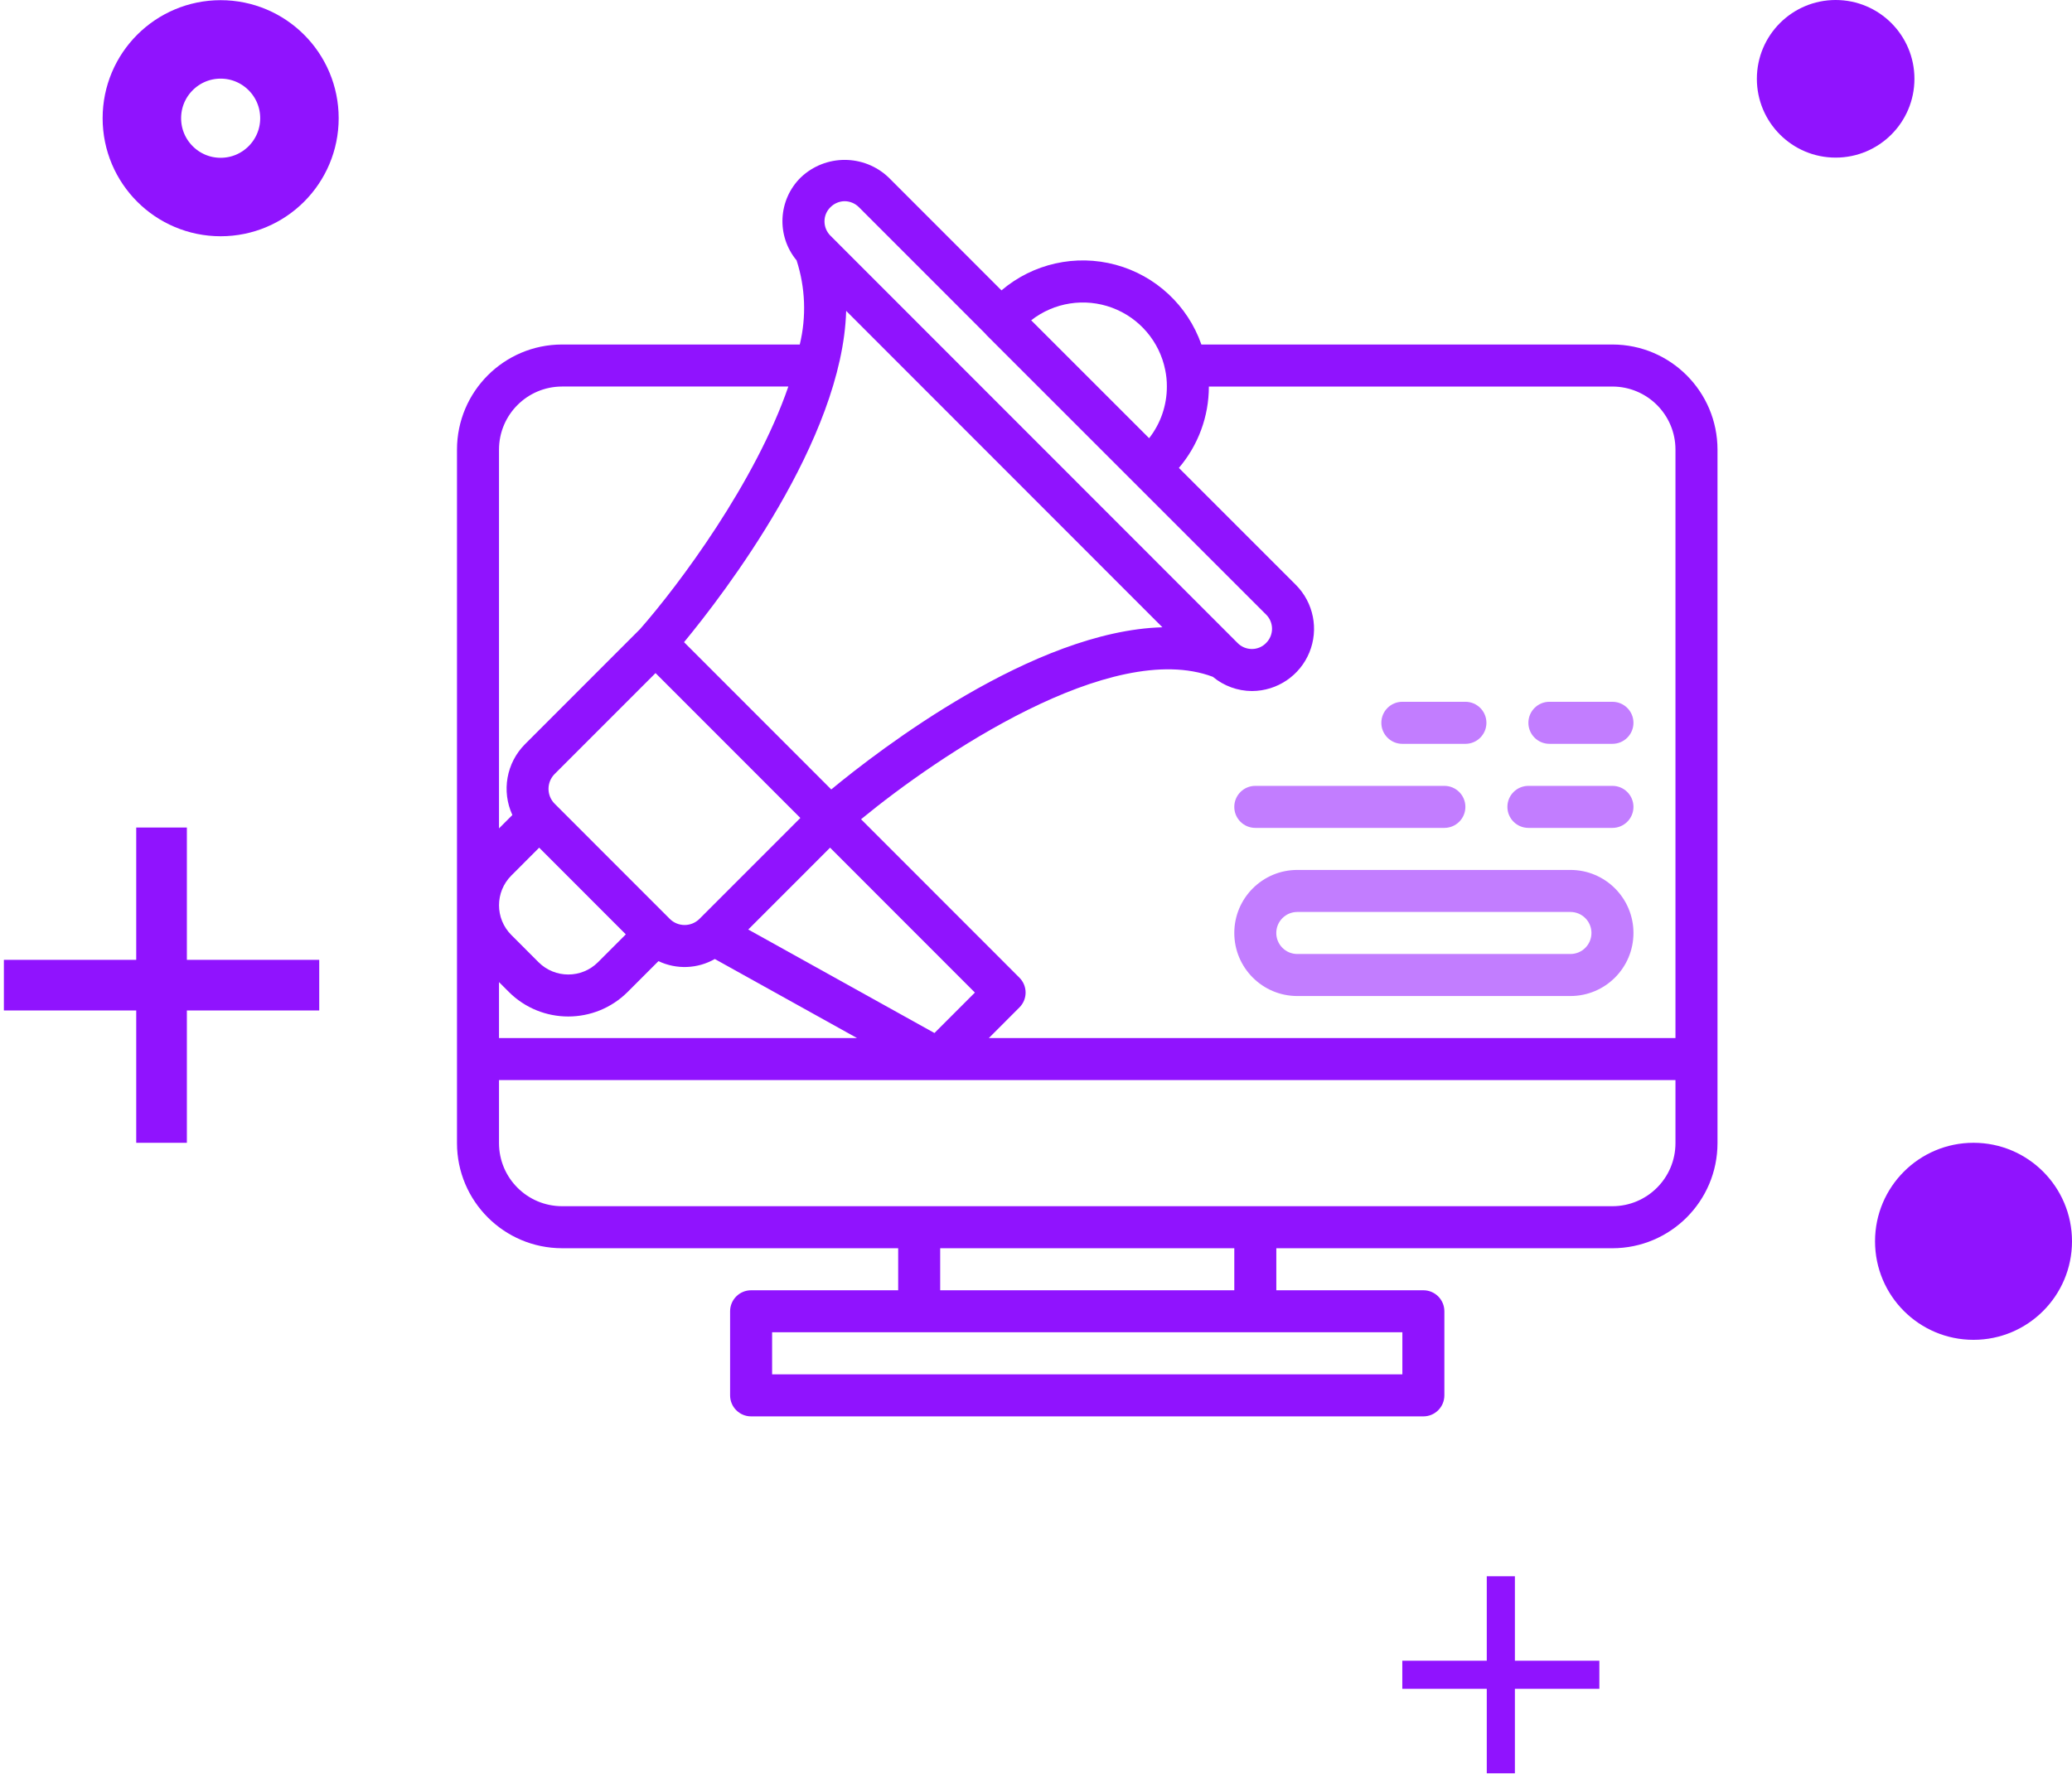
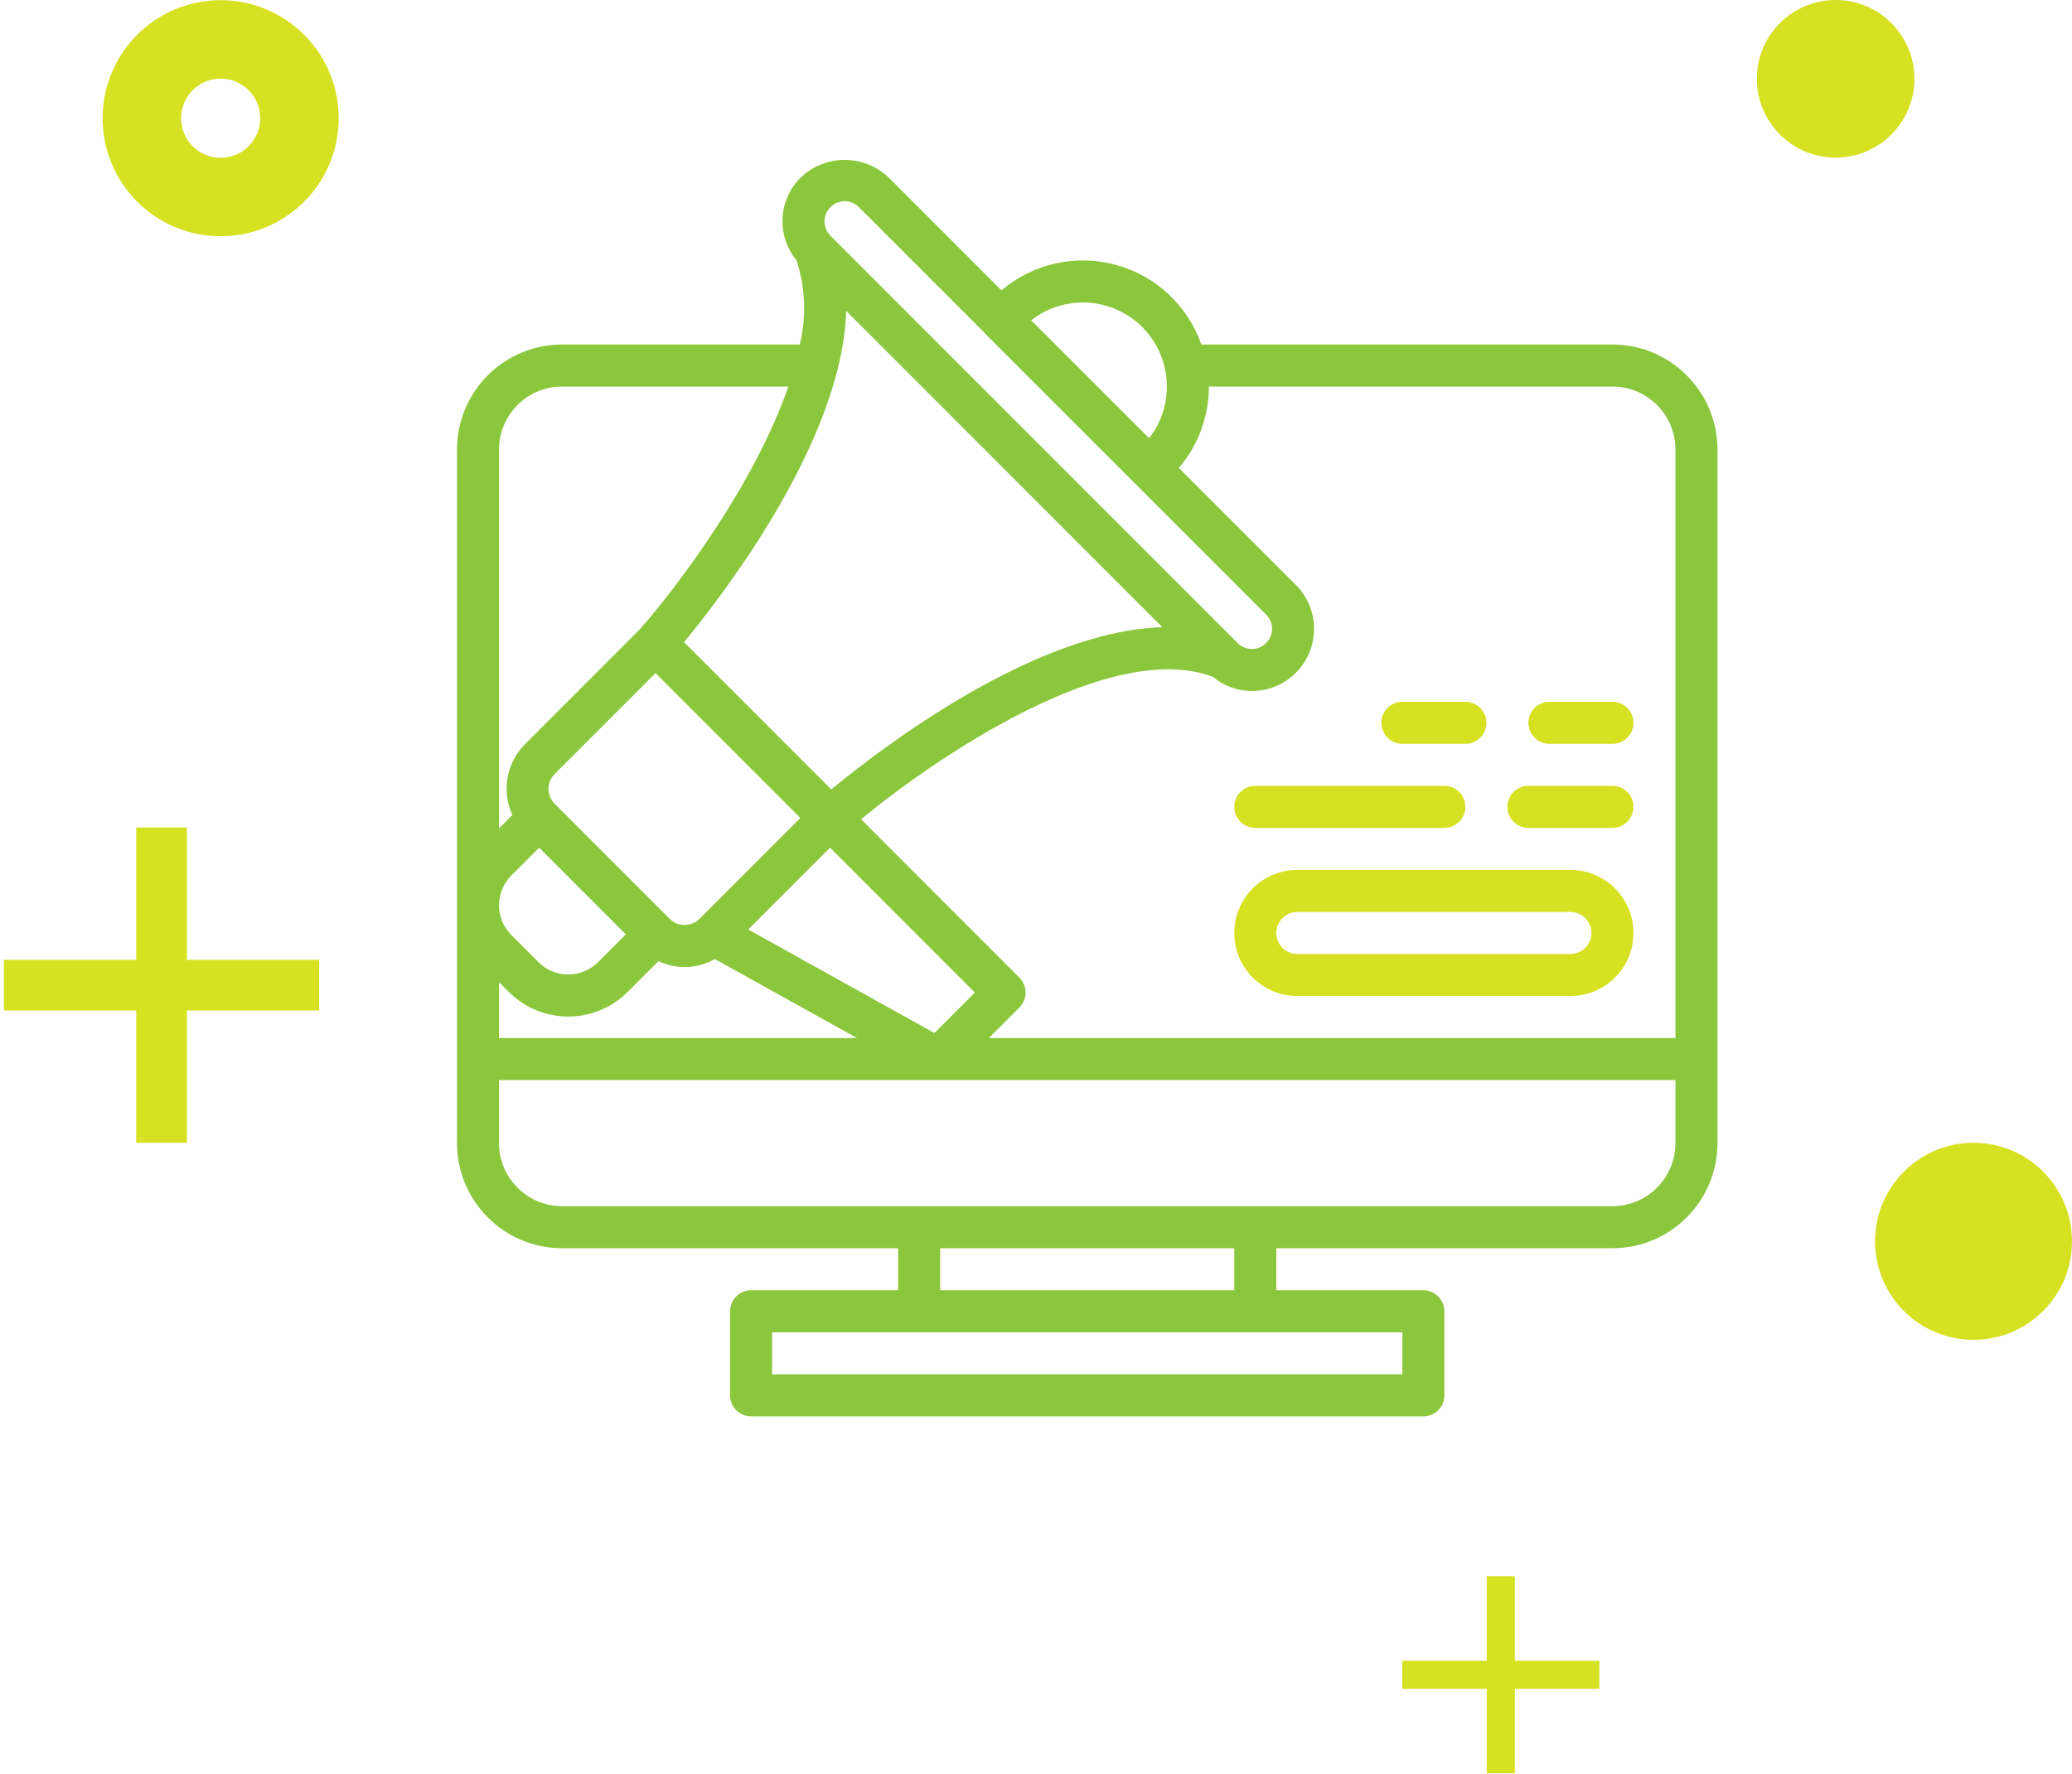
- <svg xmlns="http://www.w3.org/2000/svg" width="132" height="113">
-   <g transform="translate(-1)" fill="none" fill-rule="evenodd">
-     <g fill="#9013FE">
-       <path d="M9.679 52.733h3.226v20.09H9.679z" />
-       <path d="M21.337 61.164v3.226H1.247v-3.226z" />
-     </g>
-     <g fill="#9013FE">
-       <path d="M95.717 100.444h1.792V113h-1.792z" />
-       <path d="M102.89 105.826v1.792H90.336v-1.792z" />
-     </g>
-     <ellipse fill="#9013FE" cx="126.726" cy="79.1" rx="6.274" ry="6.278" />
-     <ellipse stroke="#9013FE" stroke-width="5" cx="15.057" cy="7.533" rx="5.019" ry="5.022" />
-     <ellipse fill="#9013FE" cx="117.943" cy="5.022" rx="5.019" ry="5.022" />
-     <g fill-rule="nonzero">
-       <path d="M103.723 21.953H77.536a7.998 7.998 0 0 0-12.735-3.45l-7.189-7.193a4.058 4.058 0 0 0-5.594-.006 3.91 3.91 0 0 0-.27 5.288 9.874 9.874 0 0 1 .203 5.361H36.805a6.702 6.702 0 0 0-6.692 6.696v44.196a6.702 6.702 0 0 0 6.692 6.696H58.22v2.679h-9.37c-.739 0-1.338.6-1.338 1.34v5.356c0 .74.6 1.34 1.338 1.34h42.828c.74 0 1.338-.6 1.338-1.34V83.56c0-.74-.599-1.34-1.338-1.34H82.31v-2.678h21.414a6.702 6.702 0 0 0 6.692-6.696V28.649a6.702 6.702 0 0 0-6.692-6.696zM71.847 19.61a5.354 5.354 0 0 1 3.386 3.97c.072.346.107.699.104 1.053a5.323 5.323 0 0 1-1.13 3.29l-7.514-7.513a5.349 5.349 0 0 1 5.154-.8zm-17.942-6.405a1.29 1.29 0 0 1 .901-.384c.344.002.672.14.914.384l8.02 8.025c.032.041.067.08.105.118L81.657 39.16a1.274 1.274 0 0 1 .007 1.808l-.013.013a1.25 1.25 0 0 1-.892.375h-.004a1.28 1.28 0 0 1-.912-.381L53.905 15.019a1.288 1.288 0 0 1-.38-.916c0-.339.137-.663.38-.899zm1 6.604l1.838 1.839 18.31 18.324c-8.206.23-18.03 7.8-21.097 10.334l-9.378-9.385c2.532-3.069 10.097-12.9 10.328-21.112zm-18.57 31.407a1.343 1.343 0 0 1 0-1.895l6.427-6.43 9.226 9.232-6.167 6.17-.26.26a1.34 1.34 0 0 1-1.893 0l-7.333-7.337zm4.534 8.325l-1.774 1.775a2.68 2.68 0 0 1-3.785 0l-1.735-1.736a2.68 2.68 0 0 1 0-3.788l1.774-1.776 5.52 5.525zm10.73-3.24l2.282-2.285 9.226 9.233-2.576 2.578-11.862-6.595 2.93-2.932zM32.79 28.648a4.02 4.02 0 0 1 4.015-4.017h14.418c-2.097 6.091-6.95 12.616-9.447 15.456l-7.335 7.34a4.015 4.015 0 0 0-.8 4.508l-.851.853v-24.14zm0 33.934l.626.627a5.358 5.358 0 0 0 7.57 0l1.962-1.962a3.883 3.883 0 0 0 3.59-.136l9.06 5.037H32.79v-3.566zm57.55 22.315v2.679H50.189v-2.679h40.15zM60.896 82.22v-2.68h18.737v2.679H60.896zm46.842-9.375a4.02 4.02 0 0 1-4.015 4.018H36.805a4.02 4.02 0 0 1-4.015-4.018v-4.018h74.948v4.018zm0-6.696H63.994l1.951-1.953a1.339 1.339 0 0 0 0-1.894l-10.09-10.097c4.93-4.058 15.943-11.508 22.41-9.077.7.582 1.58.903 2.49.907h.013a3.965 3.965 0 0 0 2.782-6.77l-7.448-7.448a7.979 7.979 0 0 0 1.911-5.185h25.71a4.02 4.02 0 0 1 4.015 4.017v37.5z" fill="#9013FE" />
-       <path d="M80.971 52.756h12.045a1.339 1.339 0 0 0 0-2.678H80.971a1.339 1.339 0 0 0 0 2.678zM90.34 47.4h4.015a1.339 1.339 0 0 0 0-2.68H90.34a1.339 1.339 0 0 0 0 2.68zm13.383-2.68h-4.015a1.339 1.339 0 0 0 0 2.679h4.015a1.339 1.339 0 0 0 0-2.678zm0 5.358H98.37a1.339 1.339 0 0 0 0 2.678h5.353a1.339 1.339 0 0 0 0-2.678zm-2.676 5.357h-17.4a4.016 4.016 0 0 0-4.014 4.017 4.016 4.016 0 0 0 4.015 4.018h17.398a4.017 4.017 0 0 0 4.016-4.018 4.016 4.016 0 0 0-4.015-4.017zm0 5.357h-17.4a1.339 1.339 0 0 1 0-2.679h17.4a1.339 1.339 0 0 1 0 2.679z" fill="#C27DFF" />
+ <svg xmlns="http://www.w3.org/2000/svg" width="132px" height="113px" viewBox="0 0 132 113" version="1.1">
+   <g id="Page-1" stroke="none" stroke-width="1" fill="none" fill-rule="evenodd">
+     <g id="Services" transform="translate(-157, -3740)">
+       <g id="section-7" transform="translate(156, 3726)">
+         <g id="brand-awareness">
+           <g id="ic_brand_awareness" transform="translate(0, 14)">
+             <g id="Group-2" transform="translate(0, 52.73333)" fill="#d6e122">
+               <rect id="Rectangle" x="9.679" y="0" width="3.226" height="20.089" />
+               <rect id="Rectangle" transform="translate(11.29245, 10.04444) rotate(90) translate(-11.29245, -10.04444) " x="9.679" y="0" width="3.226" height="20.089" />
+             </g>
+             <g id="Group-2" transform="translate(90.33962, 100.4444)" fill="#d6e122">
+               <rect id="Rectangle" x="5.377" y="0" width="1.792" height="12.556" />
+               <rect id="Rectangle" transform="translate(6.273585, 6.636508) rotate(90) translate(-6.273585, -6.636508) " x="5.019" y="0.359" width="1.792" height="12.556" />
+             </g>
+             <ellipse id="Oval" fill="#d6e122" cx="126.726" cy="79.1" rx="6.274" ry="6.278" />
+             <ellipse id="Oval" stroke="#d6e122" stroke-width="5" cx="15.057" cy="7.533" rx="5.019" ry="5.022" />
+             <ellipse id="Oval" fill="#d6e122" cx="117.943" cy="5.022" rx="5.019" ry="5.022" />
+             <g id="computer" transform="translate(30.11321, 10.04444)" fill-rule="nonzero">
+               <path d="M73.61,11.909 L47.422,11.909 C46.55,9.419 44.508,7.519 41.963,6.83 C39.418,6.14 36.697,6.75 34.688,8.459 L27.499,1.265 C25.933,-0.227 23.474,-0.229 21.905,1.259 C20.454,2.683 20.337,4.983 21.635,6.547 C22.196,8.281 22.267,10.137 21.838,11.909 L6.692,11.909 C2.998,11.913 0.004,14.909 0,18.605 L0,62.801 C0.004,66.497 2.998,69.492 6.692,69.497 L28.106,69.497 L28.106,72.175 L18.737,72.175 C17.998,72.175 17.399,72.775 17.399,73.515 L17.399,78.872 C17.399,79.611 17.998,80.211 18.737,80.211 L61.565,80.211 C62.304,80.211 62.903,79.611 62.903,78.872 L62.903,73.515 C62.903,72.775 62.304,72.175 61.565,72.175 L52.196,72.175 L52.196,69.497 L73.61,69.497 C77.304,69.492 80.297,66.497 80.302,62.801 L80.302,18.605 C80.297,14.909 77.304,11.913 73.61,11.909 Z M41.733,9.564 C43.474,10.21 44.755,11.712 45.12,13.534 L45.12,13.534 C45.192,13.88 45.227,14.233 45.223,14.587 C45.226,15.78 44.828,16.938 44.093,17.877 L36.579,10.364 C38.043,9.221 39.993,8.919 41.733,9.564 Z M23.791,3.16 C24.03,2.918 24.354,2.78 24.693,2.775 C25.036,2.778 25.365,2.916 25.607,3.159 L33.626,11.184 C33.659,11.226 33.694,11.265 33.732,11.303 L51.544,29.115 C51.789,29.357 51.926,29.687 51.925,30.031 C51.925,30.367 51.79,30.689 51.551,30.924 L51.538,30.937 C51.303,31.176 50.982,31.312 50.646,31.312 L50.642,31.312 C50.299,31.312 49.971,31.174 49.73,30.93 L23.792,4.975 C23.548,4.733 23.41,4.402 23.411,4.058 C23.412,3.72 23.549,3.396 23.791,3.16 Z M24.792,9.764 L26.63,11.602 L44.94,29.926 C36.734,30.156 26.91,37.726 23.843,40.26 L14.464,30.876 C16.997,27.807 24.562,17.976 24.792,9.764 Z M6.221,41.171 C5.699,40.647 5.699,39.8 6.221,39.277 L12.648,32.846 L21.874,42.078 L15.707,48.249 L15.447,48.509 C14.924,49.031 14.078,49.031 13.554,48.509 L6.221,41.171 Z M10.755,49.496 L8.981,51.272 C7.935,52.315 6.242,52.315 5.195,51.272 L3.461,49.535 C2.959,49.033 2.677,48.352 2.677,47.641 C2.677,46.931 2.959,46.249 3.461,45.747 L5.235,43.972 L10.755,49.496 Z M21.485,46.256 L23.767,43.972 L32.993,53.205 L30.417,55.783 L18.555,49.188 L21.485,46.256 Z M2.677,18.605 C2.679,16.387 4.475,14.59 6.692,14.587 L21.109,14.587 C19.013,20.679 14.161,27.203 11.663,30.043 L4.328,37.383 C3.147,38.571 2.828,40.369 3.529,41.891 L2.677,42.744 L2.677,18.605 Z M2.677,52.539 L3.303,53.165 C5.395,55.254 8.781,55.254 10.874,53.165 L12.835,51.203 C13.982,51.748 15.322,51.697 16.425,51.068 L25.485,56.104 L2.677,56.104 L2.677,52.539 Z M60.226,74.854 L60.226,77.532 L20.075,77.532 L20.075,74.854 L60.226,74.854 Z M30.782,72.175 L30.782,69.497 L49.52,69.497 L49.52,72.175 L30.782,72.175 Z M77.625,62.801 C77.623,65.018 75.826,66.816 73.61,66.818 L6.692,66.818 C4.475,66.816 2.679,65.018 2.677,62.801 L2.677,58.783 L77.625,58.783 L77.625,62.801 L77.625,62.801 Z M77.625,56.104 L33.881,56.104 L35.832,54.152 C36.083,53.901 36.224,53.56 36.224,53.205 C36.224,52.85 36.083,52.509 35.832,52.258 L25.741,42.16 C30.673,38.102 41.685,30.653 48.152,33.084 C48.852,33.666 49.732,33.986 50.642,33.99 L50.655,33.99 C52.255,33.985 53.695,33.016 54.304,31.535 C54.913,30.053 54.571,28.351 53.437,27.221 L45.988,19.773 C47.223,18.328 47.901,16.488 47.9,14.587 L73.61,14.587 C75.826,14.59 77.623,16.387 77.625,18.605 L77.625,56.104 Z" id="Shape" fill="#8bc73d" />
+               <path d="M50.858,42.712 L62.903,42.712 C63.642,42.712 64.242,42.112 64.242,41.372 C64.242,40.633 63.642,40.033 62.903,40.033 L50.858,40.033 C50.119,40.033 49.52,40.633 49.52,41.372 C49.52,42.112 50.119,42.712 50.858,42.712 Z" id="Shape" fill="#d6e122" />
+               <path d="M60.226,37.355 L64.242,37.355 C64.981,37.355 65.58,36.755 65.58,36.015 C65.58,35.276 64.981,34.676 64.242,34.676 L60.226,34.676 C59.487,34.676 58.888,35.276 58.888,36.015 C58.888,36.755 59.487,37.355 60.226,37.355 Z" id="Shape" fill="#d6e122" />
+               <path d="M73.61,34.676 L69.595,34.676 C68.856,34.676 68.257,35.276 68.257,36.015 C68.257,36.755 68.856,37.355 69.595,37.355 L73.61,37.355 C74.349,37.355 74.948,36.755 74.948,36.015 C74.948,35.276 74.349,34.676 73.61,34.676 Z" id="Shape" fill="#d6e122" />
+               <path d="M73.61,40.033 L68.257,40.033 C67.517,40.033 66.918,40.633 66.918,41.372 C66.918,42.112 67.517,42.712 68.257,42.712 L73.61,42.712 C74.349,42.712 74.948,42.112 74.948,41.372 C74.948,40.633 74.349,40.033 73.61,40.033 Z" id="Shape" fill="#d6e122" />
+               <path d="M70.933,45.39 L53.535,45.39 C51.317,45.39 49.519,47.189 49.519,49.408 C49.519,51.627 51.317,53.426 53.535,53.426 L70.933,53.426 C73.151,53.426 74.948,51.627 74.948,49.408 C74.948,47.189 73.151,45.39 70.933,45.39 Z M70.933,50.747 L53.535,50.747 C52.795,50.747 52.196,50.148 52.196,49.408 C52.196,48.668 52.796,48.069 53.535,48.069 L70.933,48.069 C71.672,48.069 72.272,48.668 72.272,49.408 C72.272,50.148 71.672,50.747 70.933,50.747 Z" id="Shape" fill="#d6e122" />
+             </g>
+           </g>
+         </g>
+       </g>
    </g>
  </g>
</svg>
